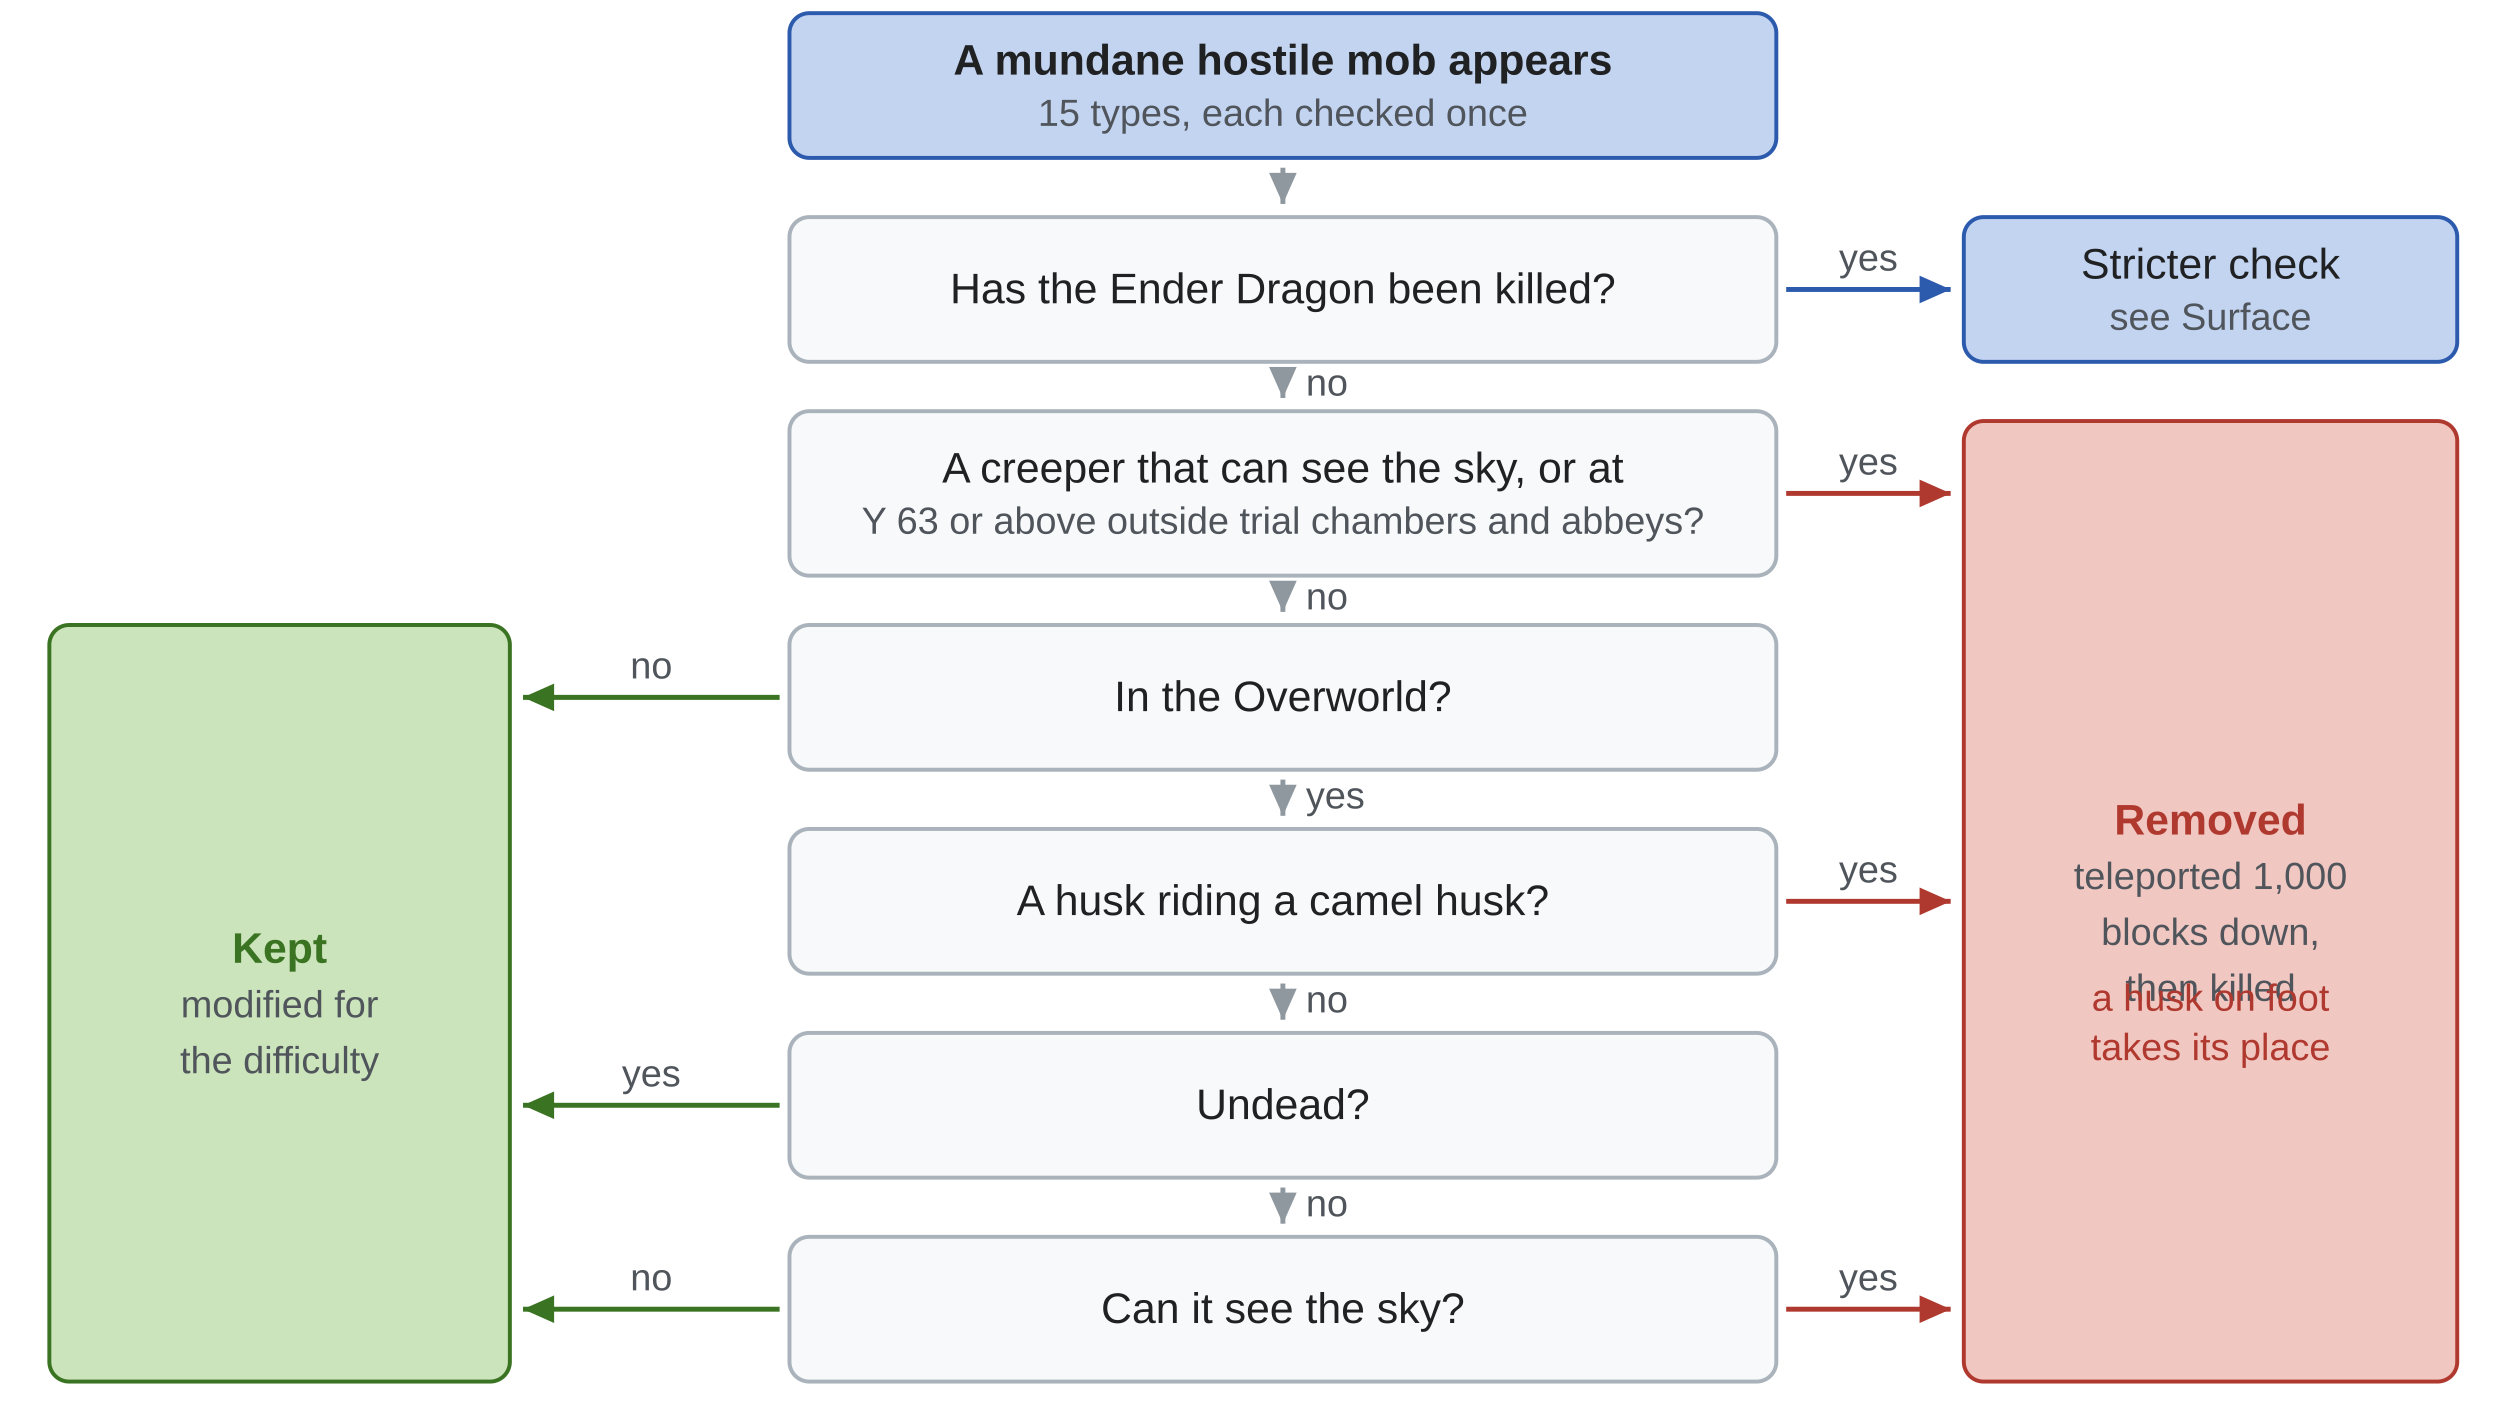
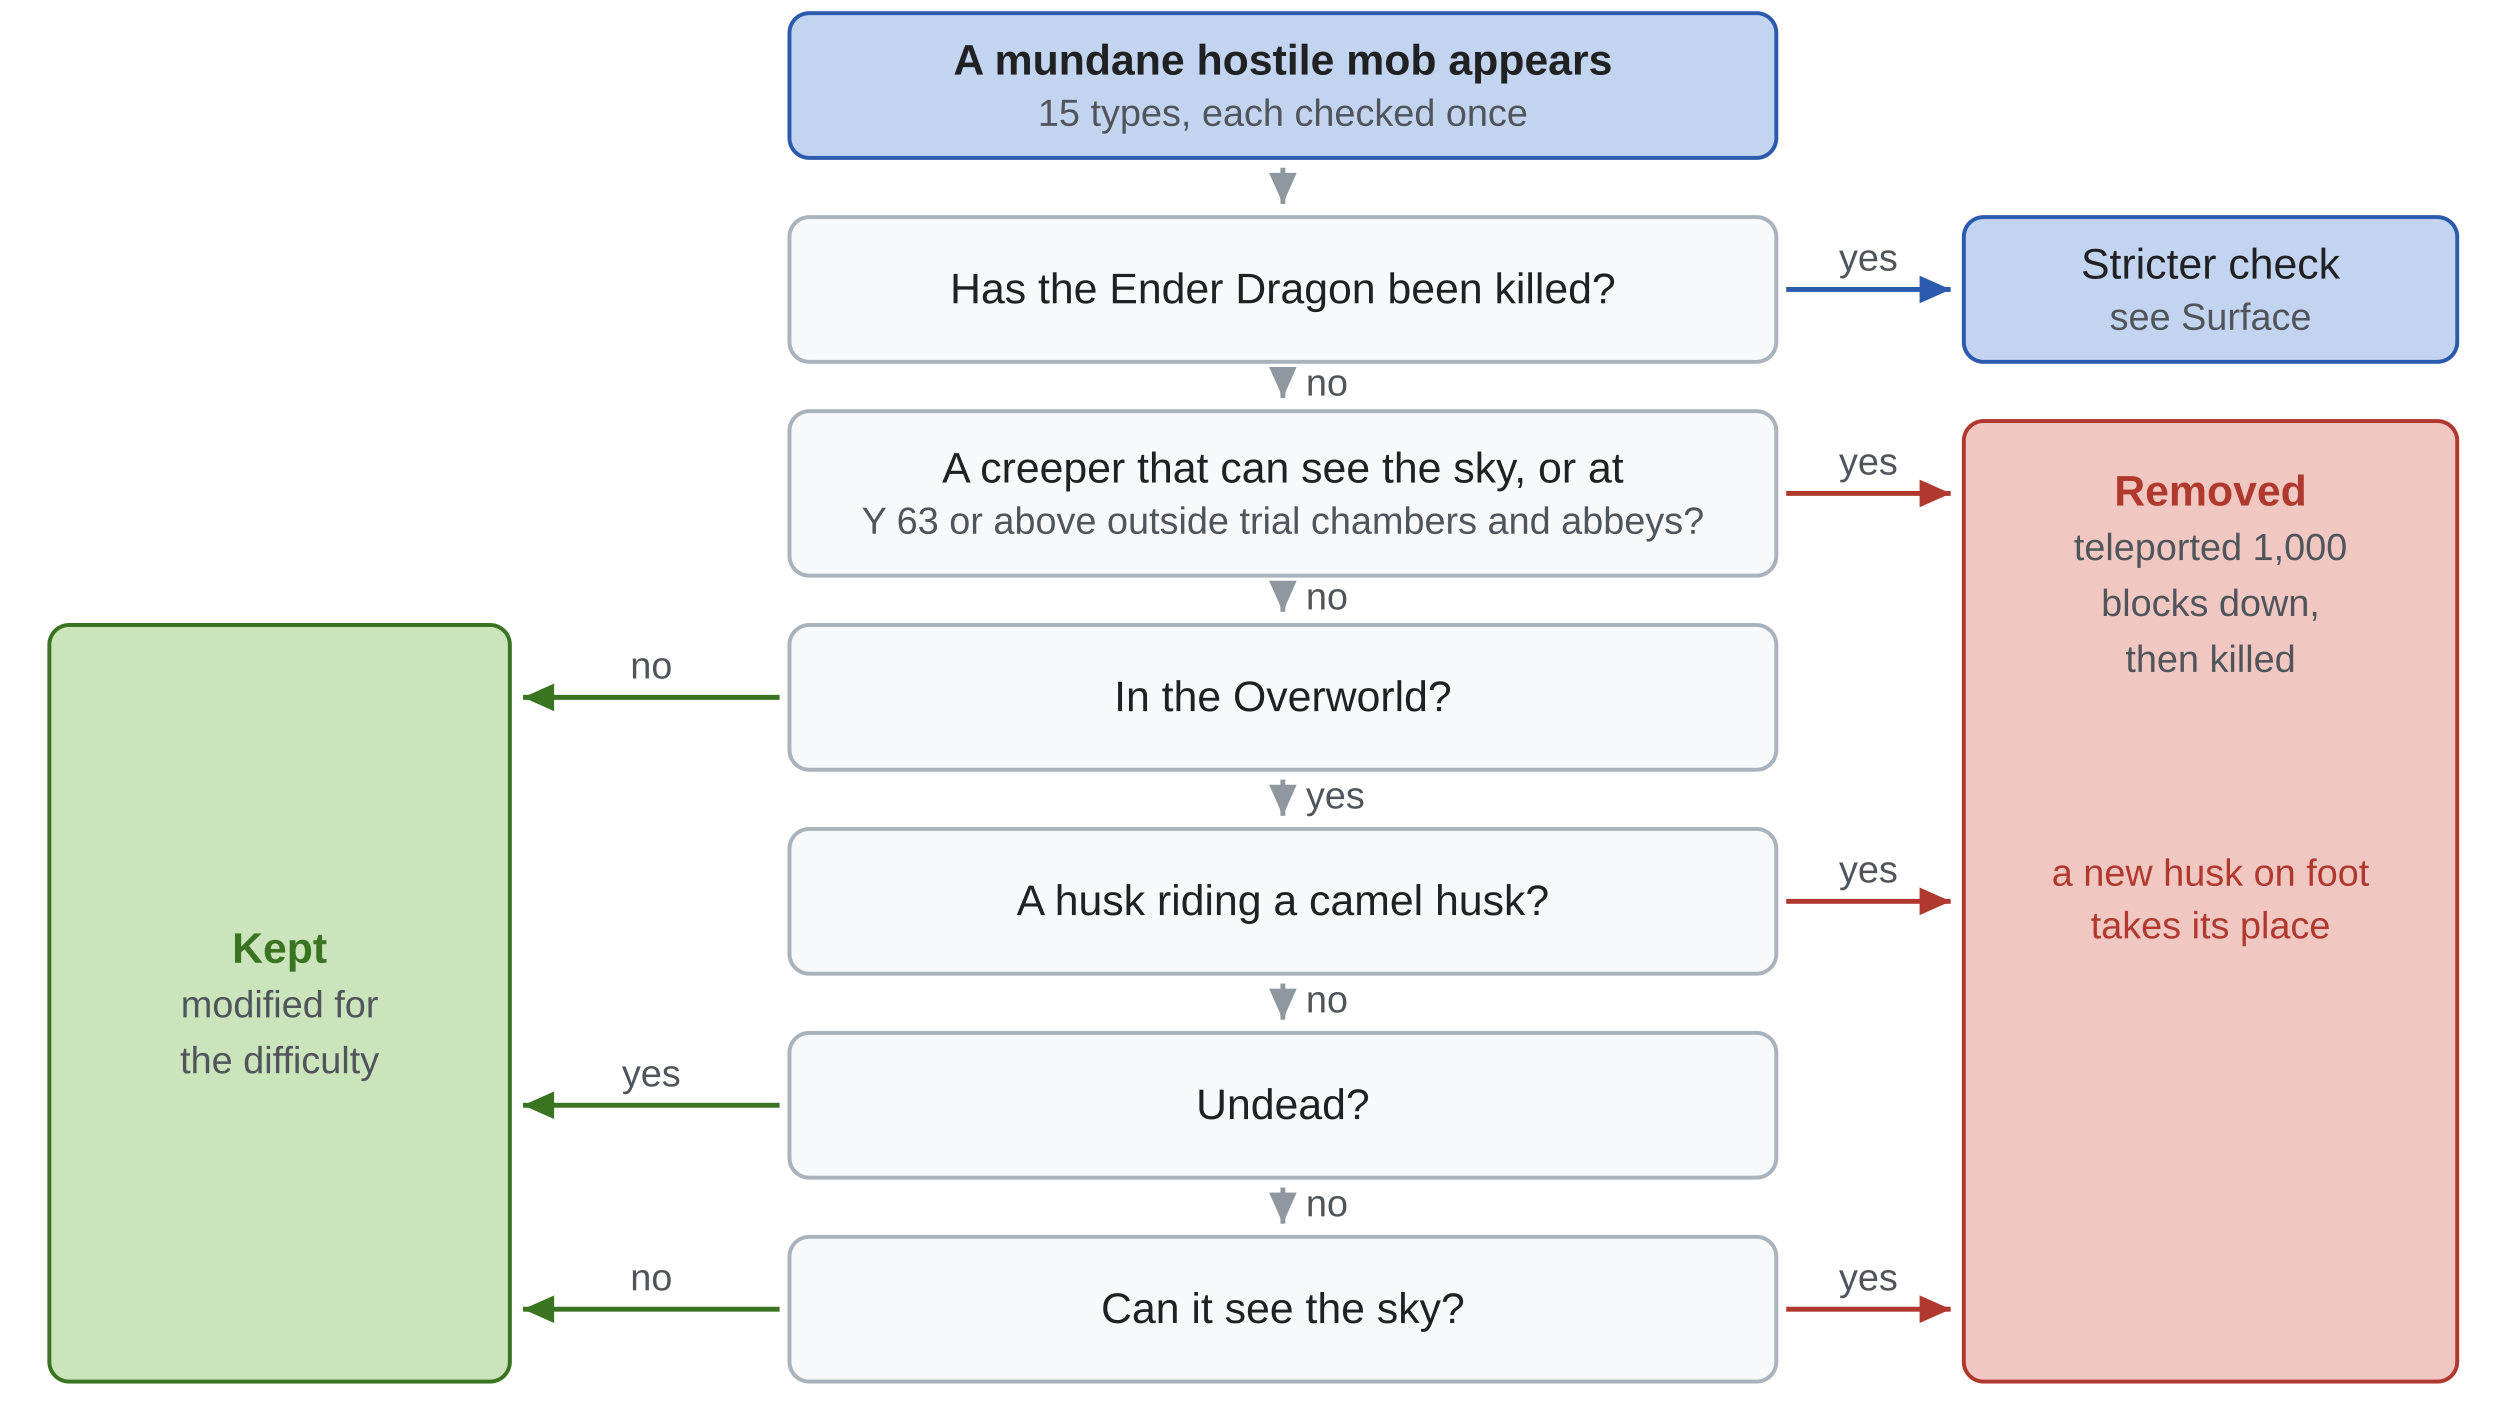
<svg xmlns="http://www.w3.org/2000/svg" viewBox="0 0 760 426" width="760" height="426" font-family="&quot;Liberation Sans&quot;, Arial, Helvetica, FreeSans, sans-serif" role="img">
  <defs>
    <marker id="arrowrule" viewBox="0 0 10 10" refX="9" refY="5" markerWidth="7" markerHeight="7" orient="auto-start-reverse">
      <path d="M0 1 L9 5 L0 9 z" fill="#8f989f" />
    </marker>
    <marker id="arrowblue" viewBox="0 0 10 10" refX="9" refY="5" markerWidth="7" markerHeight="7" orient="auto-start-reverse">
      <path d="M0 1 L9 5 L0 9 z" fill="#2c5aad" />
    </marker>
    <marker id="arrowred" viewBox="0 0 10 10" refX="9" refY="5" markerWidth="7" markerHeight="7" orient="auto-start-reverse">
      <path d="M0 1 L9 5 L0 9 z" fill="#b0392f" />
    </marker>
    <marker id="arrowgreen" viewBox="0 0 10 10" refX="9" refY="5" markerWidth="7" markerHeight="7" orient="auto-start-reverse">
      <path d="M0 1 L9 5 L0 9 z" fill="#3a7322" />
    </marker>
  </defs>
  <rect x="240" y="4" width="300" height="44" fill="#c3d4f1" stroke="#2c5aad" stroke-width="1.2" rx="6" />
  <text x="390" y="19" font-size="13" fill="#202122" font-weight="bold" text-anchor="middle" dominant-baseline="middle">A mundane hostile mob appears</text>
  <text x="390" y="35" font-size="11.5" fill="#4f555b" text-anchor="middle" dominant-baseline="middle">15 types, each checked once</text>
  <rect x="240" y="66" width="300" height="44" fill="#f7f9fb" stroke="#aab3bb" stroke-width="1.2" rx="6" />
  <text x="390" y="88.5" font-size="13" fill="#202122" text-anchor="middle" dominant-baseline="middle">Has the Ender Dragon been killed?</text>
  <rect x="240" y="125" width="300" height="50" fill="#f7f9fb" stroke="#aab3bb" stroke-width="1.2" rx="6" />
  <text x="390" y="143" font-size="13" fill="#202122" text-anchor="middle" dominant-baseline="middle">A creeper that can see the sky, or at</text>
  <text x="390" y="159" font-size="11.5" fill="#4f555b" text-anchor="middle" dominant-baseline="middle">Y 63 or above outside trial chambers and abbeys?</text>
  <rect x="240" y="190" width="300" height="44" fill="#f7f9fb" stroke="#aab3bb" stroke-width="1.2" rx="6" />
  <text x="390" y="212.5" font-size="13" fill="#202122" text-anchor="middle" dominant-baseline="middle">In the Overworld?</text>
  <rect x="240" y="252" width="300" height="44" fill="#f7f9fb" stroke="#aab3bb" stroke-width="1.2" rx="6" />
  <text x="390" y="274.5" font-size="13" fill="#202122" text-anchor="middle" dominant-baseline="middle">A husk riding a camel husk?</text>
  <rect x="240" y="314" width="300" height="44" fill="#f7f9fb" stroke="#aab3bb" stroke-width="1.2" rx="6" />
  <text x="390" y="336.5" font-size="13" fill="#202122" text-anchor="middle" dominant-baseline="middle">Undead?</text>
  <rect x="240" y="376" width="300" height="44" fill="#f7f9fb" stroke="#aab3bb" stroke-width="1.2" rx="6" />
  <text x="390" y="398.5" font-size="13" fill="#202122" text-anchor="middle" dominant-baseline="middle">Can it see the sky?</text>
  <rect x="597" y="66" width="150" height="44" fill="#c3d4f1" stroke="#2c5aad" stroke-width="1.2" rx="6" />
  <text x="672" y="81" font-size="13" fill="#202122" text-anchor="middle" dominant-baseline="middle">Stricter check</text>
  <text x="672" y="97" font-size="11.5" fill="#4f555b" text-anchor="middle" dominant-baseline="middle">see Surface</text>
  <rect x="597" y="128" width="150" height="292" fill="#f1c7c2" stroke="#b0392f" stroke-width="1.2" rx="6" />
-   <text x="672" y="250" font-size="13" fill="#b0392f" font-weight="bold" text-anchor="middle" dominant-baseline="middle">Removed</text>
-   <text x="672" y="267" font-size="11.5" fill="#4f555b" text-anchor="middle" dominant-baseline="middle">teleported 1,000</text>
-   <text x="672" y="284" font-size="11.5" fill="#4f555b" text-anchor="middle" dominant-baseline="middle">blocks down,</text>
-   <text x="672" y="301" font-size="11.5" fill="#4f555b" text-anchor="middle" dominant-baseline="middle">then killed</text>
+   <text x="672" y="150" font-size="13" fill="#b0392f" font-weight="bold" text-anchor="middle" dominant-baseline="middle">Removed</text>
+   <text x="672" y="167" font-size="11.5" fill="#4f555b" text-anchor="middle" dominant-baseline="middle">teleported 1,000</text>
+   <text x="672" y="184" font-size="11.5" fill="#4f555b" text-anchor="middle" dominant-baseline="middle">blocks down,</text>
+   <text x="672" y="201" font-size="11.5" fill="#4f555b" text-anchor="middle" dominant-baseline="middle">then killed</text>
  <rect x="15" y="190" width="140" height="230" fill="#cbe4bb" stroke="#3a7322" stroke-width="1.2" rx="6" />
  <text x="85" y="289" font-size="13" fill="#3a7322" font-weight="bold" text-anchor="middle" dominant-baseline="middle">Kept</text>
  <text x="85" y="306" font-size="11.5" fill="#4f555b" text-anchor="middle" dominant-baseline="middle">modified for</text>
  <text x="85" y="323" font-size="11.5" fill="#4f555b" text-anchor="middle" dominant-baseline="middle">the difficulty</text>
  <path d="M390 51 L390 62" fill="none" stroke="#8f989f" stroke-width="1.5" stroke-linejoin="round" marker-end="url(#arrowrule)" />
  <path d="M543 88 L593 88" fill="none" stroke="#2c5aad" stroke-width="1.5" stroke-linejoin="round" marker-end="url(#arrowblue)" />
  <text x="568" y="79" font-size="11.5" fill="#4f555b" text-anchor="middle" dominant-baseline="middle">yes</text>
  <path d="M390 113 L390 121" fill="none" stroke="#8f989f" stroke-width="1.5" stroke-linejoin="round" marker-end="url(#arrowrule)" />
  <text x="397" y="117" font-size="11.5" fill="#4f555b" dominant-baseline="middle">no</text>
  <path d="M543 150 L593 150" fill="none" stroke="#b0392f" stroke-width="1.5" stroke-linejoin="round" marker-end="url(#arrowred)" />
  <text x="568" y="141" font-size="11.5" fill="#4f555b" text-anchor="middle" dominant-baseline="middle">yes</text>
  <path d="M390 178 L390 186" fill="none" stroke="#8f989f" stroke-width="1.5" stroke-linejoin="round" marker-end="url(#arrowrule)" />
  <text x="397" y="182" font-size="11.5" fill="#4f555b" dominant-baseline="middle">no</text>
  <path d="M237 212 L159 212" fill="none" stroke="#3a7322" stroke-width="1.5" stroke-linejoin="round" marker-end="url(#arrowgreen)" />
  <text x="198" y="203" font-size="11.5" fill="#4f555b" text-anchor="middle" dominant-baseline="middle">no</text>
  <path d="M390 237 L390 248" fill="none" stroke="#8f989f" stroke-width="1.5" stroke-linejoin="round" marker-end="url(#arrowrule)" />
  <text x="397" y="242.5" font-size="11.5" fill="#4f555b" dominant-baseline="middle">yes</text>
  <path d="M543 274 L593 274" fill="none" stroke="#b0392f" stroke-width="1.5" stroke-linejoin="round" marker-end="url(#arrowred)" />
  <text x="568" y="265" font-size="11.5" fill="#4f555b" text-anchor="middle" dominant-baseline="middle">yes</text>
  <path d="M390 299 L390 310" fill="none" stroke="#8f989f" stroke-width="1.5" stroke-linejoin="round" marker-end="url(#arrowrule)" />
  <text x="397" y="304.5" font-size="11.5" fill="#4f555b" dominant-baseline="middle">no</text>
  <path d="M237 336 L159 336" fill="none" stroke="#3a7322" stroke-width="1.5" stroke-linejoin="round" marker-end="url(#arrowgreen)" />
  <text x="198" y="327" font-size="11.5" fill="#4f555b" text-anchor="middle" dominant-baseline="middle">yes</text>
  <path d="M390 361 L390 372" fill="none" stroke="#8f989f" stroke-width="1.5" stroke-linejoin="round" marker-end="url(#arrowrule)" />
  <text x="397" y="366.5" font-size="11.5" fill="#4f555b" dominant-baseline="middle">no</text>
  <path d="M543 398 L593 398" fill="none" stroke="#b0392f" stroke-width="1.5" stroke-linejoin="round" marker-end="url(#arrowred)" />
  <text x="568" y="389" font-size="11.5" fill="#4f555b" text-anchor="middle" dominant-baseline="middle">yes</text>
  <path d="M237 398 L159 398" fill="none" stroke="#3a7322" stroke-width="1.5" stroke-linejoin="round" marker-end="url(#arrowgreen)" />
  <text x="198" y="389" font-size="11.5" fill="#4f555b" text-anchor="middle" dominant-baseline="middle">no</text>
-   <text x="672" y="304" font-size="11.5" fill="#b0392f" text-anchor="middle" dominant-baseline="middle">a husk on foot</text>
-   <text x="672" y="319" font-size="11.5" fill="#b0392f" text-anchor="middle" dominant-baseline="middle">takes its place</text>
+   <text x="672" y="266" font-size="11.5" fill="#b0392f" text-anchor="middle" dominant-baseline="middle">a new husk on foot</text>
+   <text x="672" y="282" font-size="11.5" fill="#b0392f" text-anchor="middle" dominant-baseline="middle">takes its place</text>
</svg>
